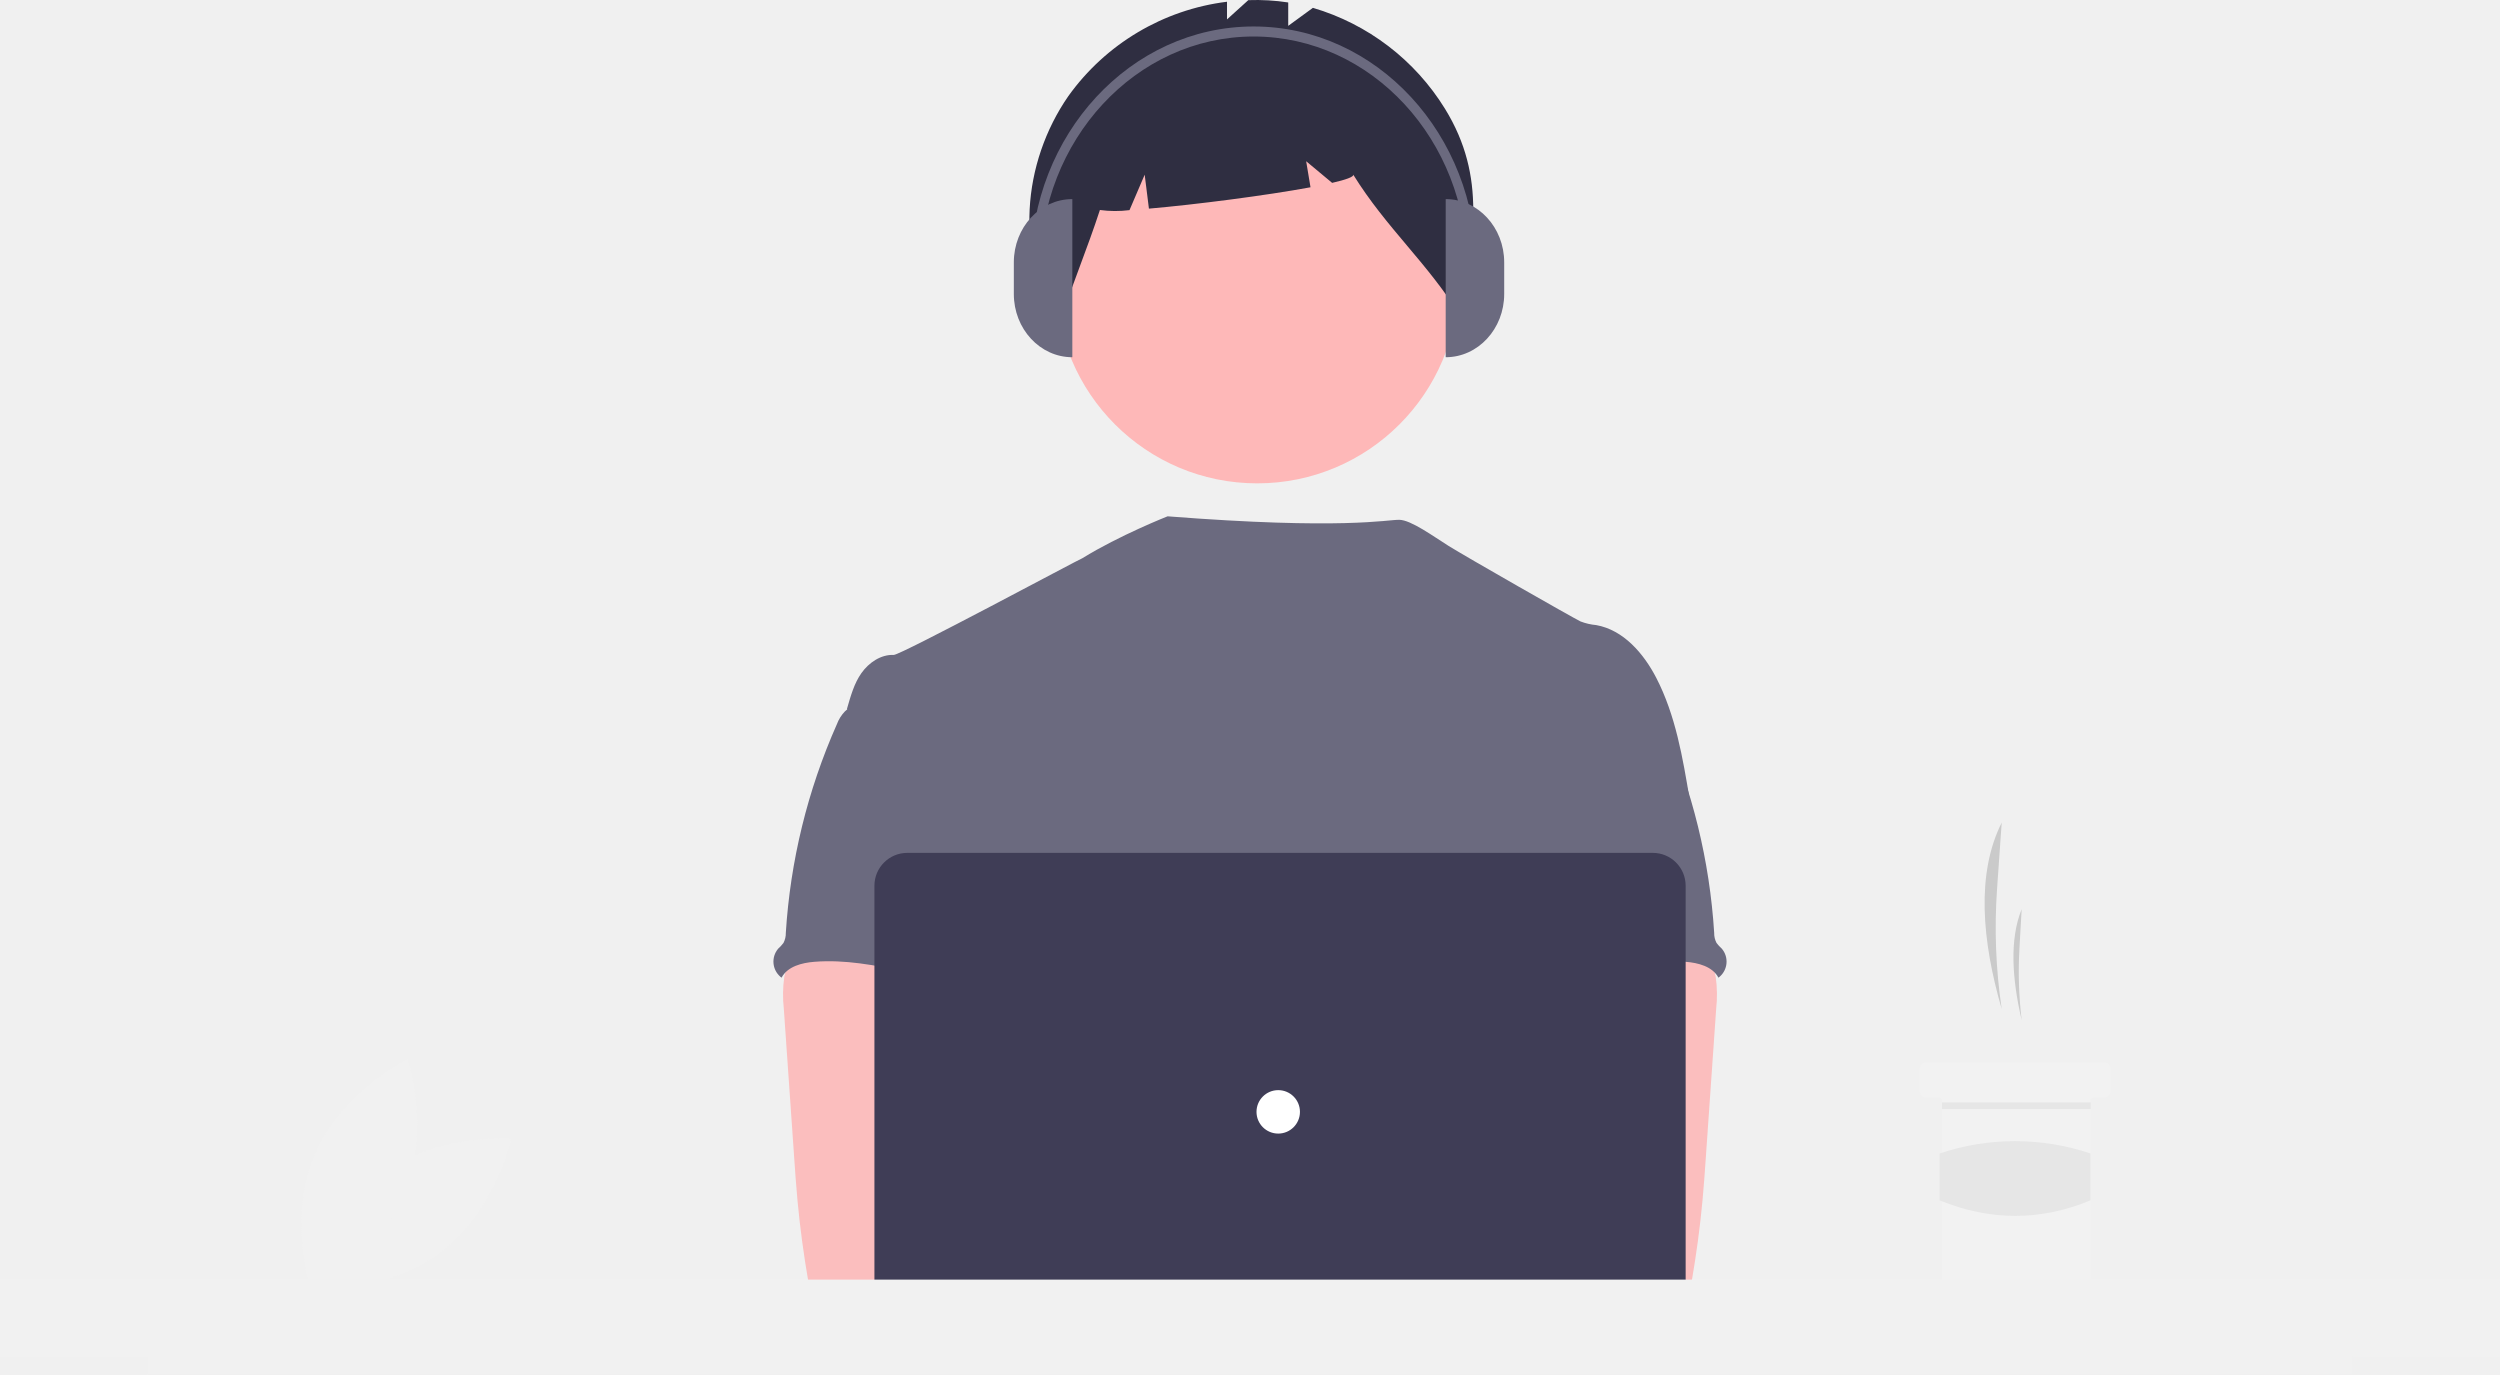
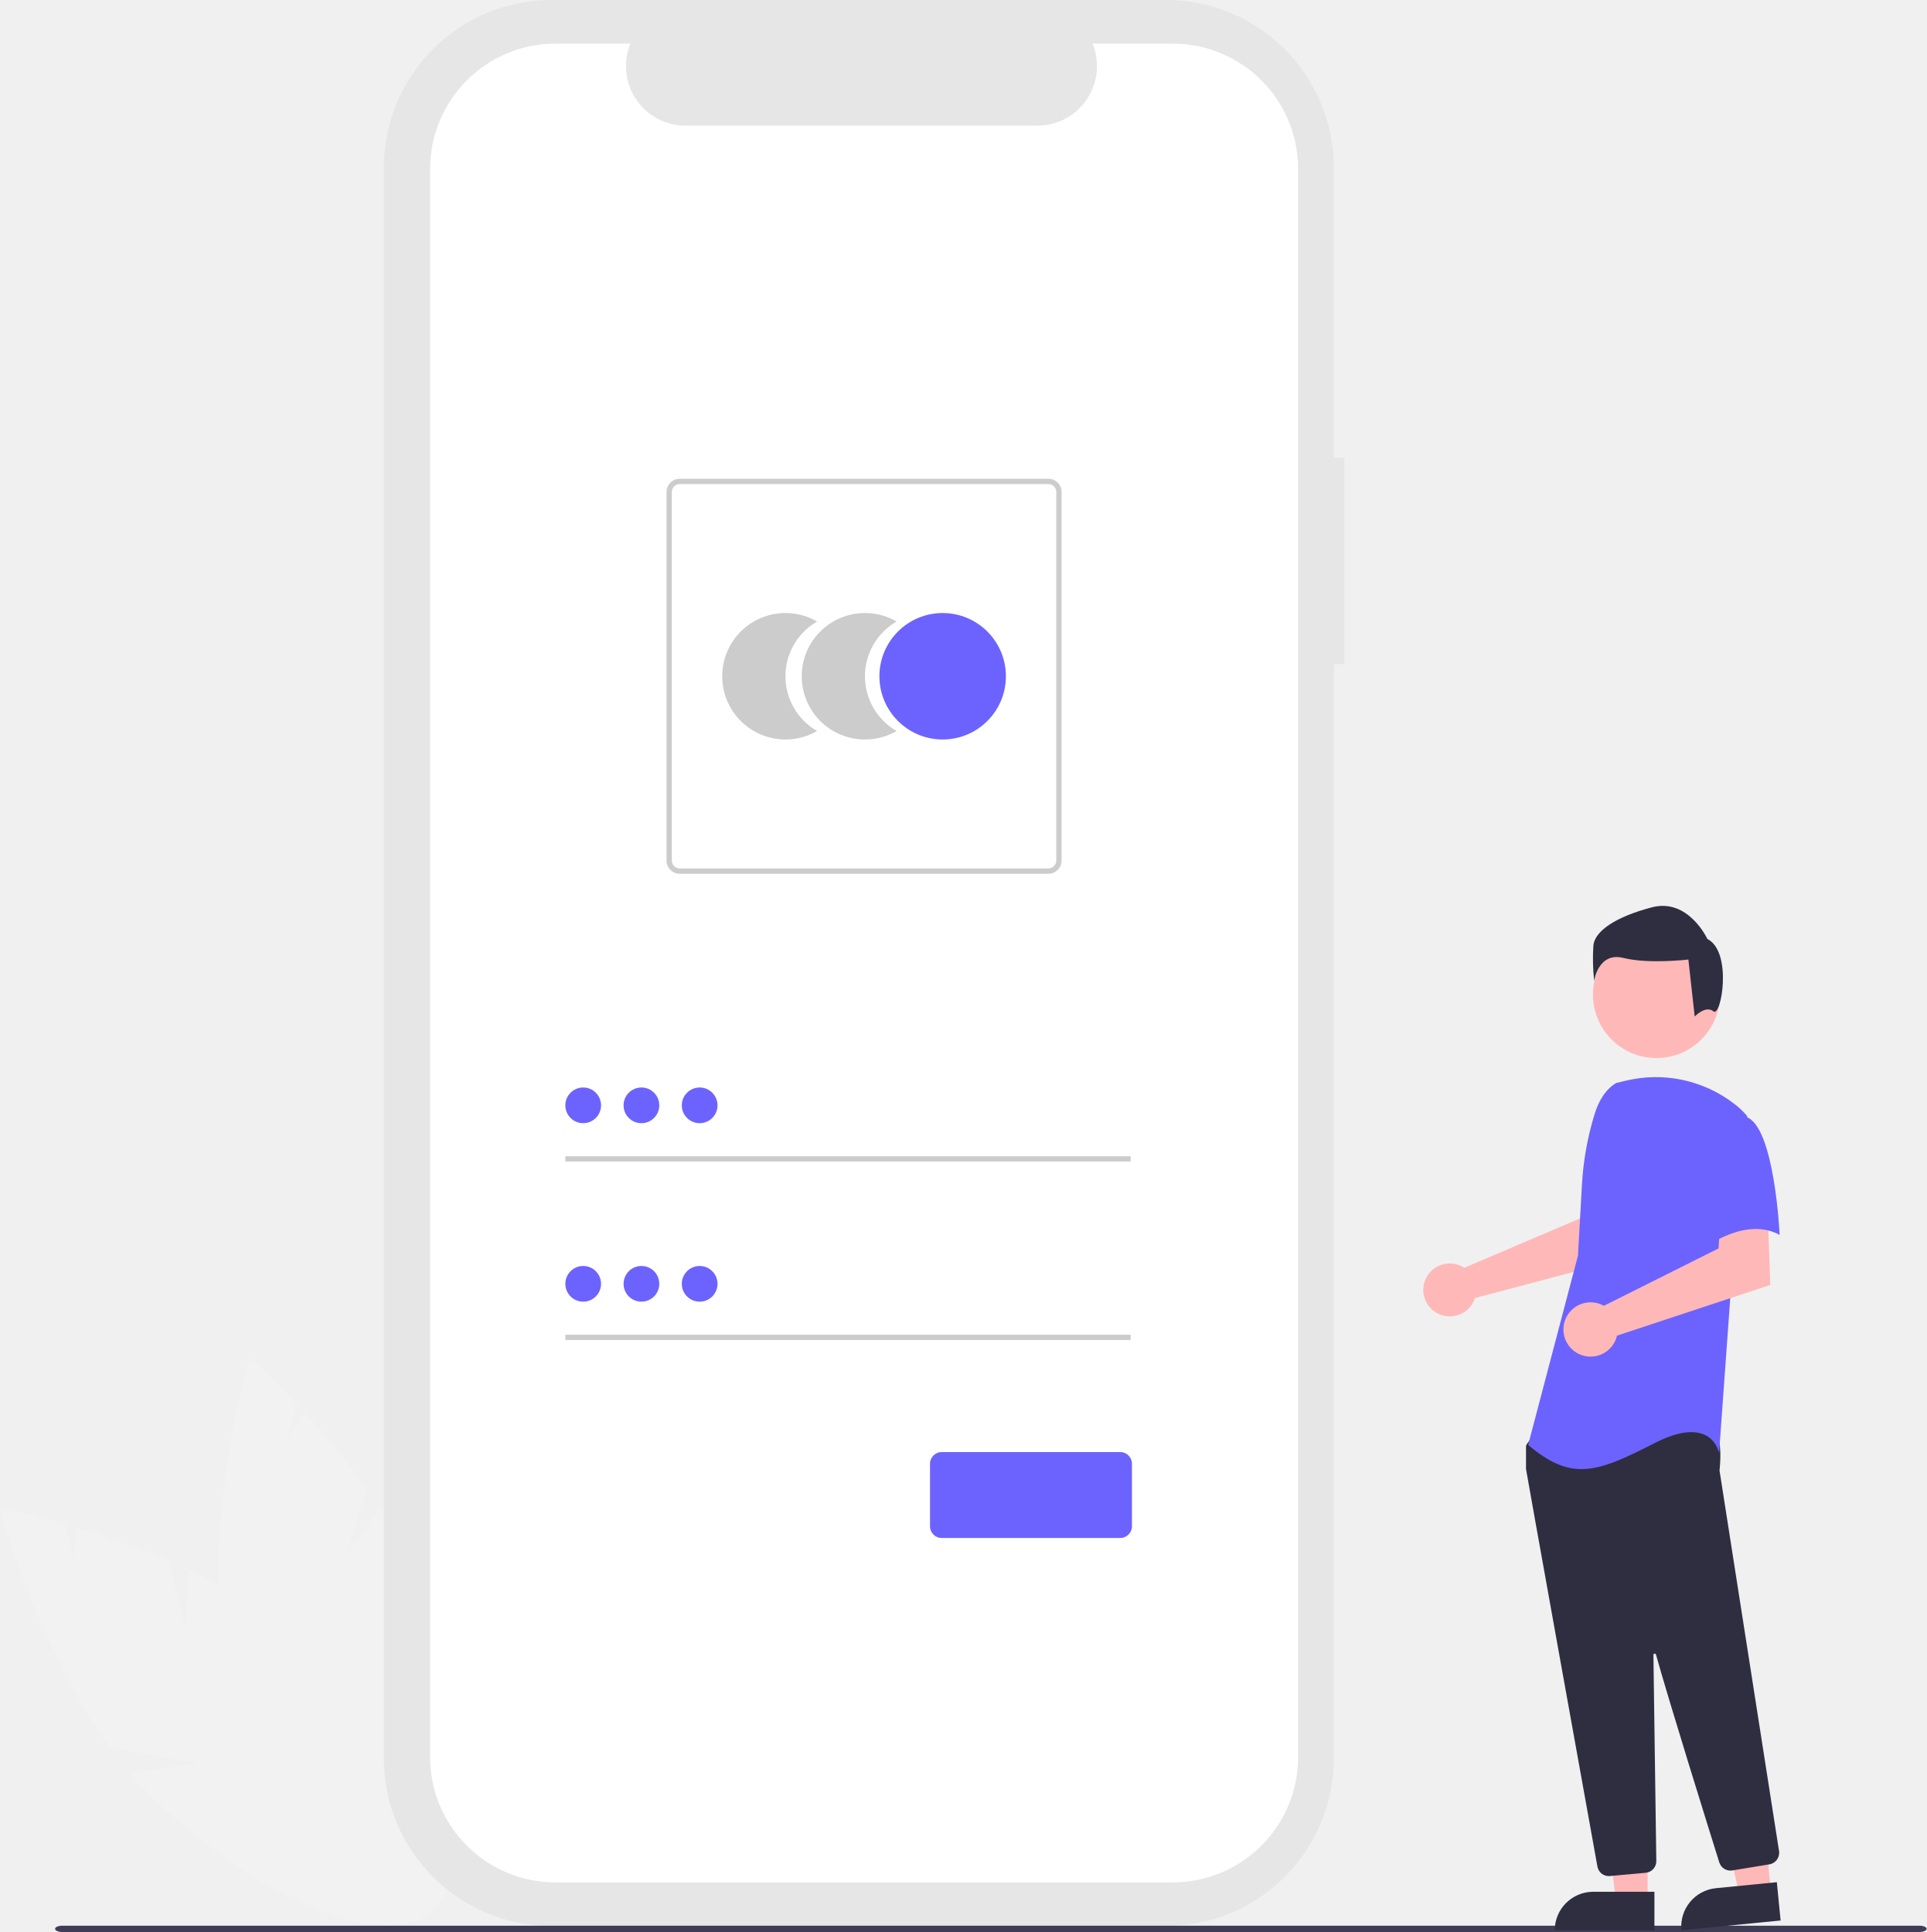
- <svg xmlns="http://www.w3.org/2000/svg" data-name="Layer 1" width="878.63" height="483" viewBox="0 0 878.63 483">
-   <path d="M294.716,621.203c-19.511,14.544-25.04,40.135-25.04,40.135s26.104,2.009,45.615-12.535,25.04-40.135,25.04-40.135S314.227,606.659,294.716,621.203Z" transform="translate(-160.6848 -208.5)" fill="#f1f1f1" data-darkreader-inline-fill="" style="--darkreader-inline-fill:#93918e;" />
-   <path d="M302.844,628.032c-9.377,22.456-32.862,34.028-32.862,34.028s-8.281-24.837,1.096-47.293,32.862-34.028,32.862-34.028S312.221,605.576,302.844,628.032Z" transform="translate(-160.6848 -208.5)" fill="#f1f1f1" data-darkreader-inline-fill="" style="--darkreader-inline-fill:#93918e;" />
-   <path d="M864.187,563.114h0a194.657,194.657,0,0,1-1.633-42.195l1.633-23.307h0c-9,17.908-6.966,41.479,0,65.502Z" transform="translate(-160.6848 -208.5)" fill="#cacaca" data-darkreader-inline-fill="" style="--darkreader-inline-fill:#827e78;" />
-   <path d="M871.205,567.013h0a143.091,143.091,0,0,1-.786-25.116l.786-13.873h0C866.875,538.683,867.854,552.713,871.205,567.013Z" transform="translate(-160.6848 -208.5)" fill="#cacaca" data-darkreader-inline-fill="" style="--darkreader-inline-fill:#827e78;" />
-   <path d="M902.401,584.17v7.798a2.352,2.352,0,0,1-2.339,2.339h-3.899a.777.777,0,0,0-.78.78v63.943a2.351,2.351,0,0,1-2.339,2.339H845.476a2.341,2.341,0,0,1-2.339-2.339V595.087a.782.782,0,0,0-.78-.78H837.678a2.341,2.341,0,0,1-2.339-2.339v-7.798a2.336,2.336,0,0,1,2.339-2.339h62.383A2.346,2.346,0,0,1,902.401,584.17Z" transform="translate(-160.6848 -208.5)" fill="#f2f2f2" data-darkreader-inline-fill="" style="--darkreader-inline-fill:#93918e;" />
-   <rect x="682.522" y="387.445" width="52.246" height="2.339" fill="#e6e6e6" data-darkreader-inline-fill="" style="--darkreader-inline-fill:#8e8c88;" />
-   <path d="M895.383,630.369c-17.483,7.235-35.156,7.315-53.026,0v-16.481a83.274,83.274,0,0,1,53.026,0Z" transform="translate(-160.6848 -208.5)" fill="#e6e6e6" data-darkreader-inline-fill="" style="--darkreader-inline-fill:#8e8c88;" />
-   <circle id="fff0188c-9915-4c0d-8339-9317a77083e8" data-name="Ellipse 276" cx="441.853" cy="99.211" r="70.666" fill="#feb8b8" data-darkreader-inline-fill="" style="--darkreader-inline-fill:#360000;" />
-   <path id="ac220ed6-7c3f-4d1e-8d82-3295770c496a-232" data-name="Path 1461" d="M668.54,246.746a81.614,81.614,0,0,0-46.43-35.492l-8.675,6.331v-8.22a75.123,75.123,0,0,0-14.032-.817l-7.485,6.772V209.11a80.834,80.834,0,0,0-55.763,33.169c-16.254,23.432-18.998,56.032-3.011,79.652,4.388-13.487,9.715-26.142,14.104-39.628a39.916,39.916,0,0,0,10.399.05l5.339-12.459,1.492,11.931c16.55-1.441,41.096-4.607,56.785-7.508l-1.526-9.154,9.128,7.606c4.806-1.106,7.66-2.11,7.425-2.877,11.668,18.811,25.948,30.826,37.616,49.637C678.337,293.006,683.437,270.951,668.54,246.746Z" transform="translate(-160.6848 -208.5)" fill="#2f2e41" data-darkreader-inline-fill="" style="--darkreader-inline-fill:#0e0e18;" />
-   <path d="M754.52,489.43c-2.43-14.619-4.936-29.519-11.731-42.689-4.466-8.626-11.554-16.847-21.11-18.552a20.422,20.422,0,0,1-5.497-1.272c-2.8-1.349-40.425-22.827-46.405-26.568-5.135-3.212-13.24-9.158-17.327-9.158-4.112-.09-19.878,3.579-81.414-1.231,0,0-16.905,6.663-29.985,14.743-.198-.131-63.869,34.06-66.261,33.97-4.53-.191-8.741,2.71-11.338,6.362-2.596,3.652-3.814,8.174-5.089,12.546,13.907,30.97,26.631,61.98,40.539,92.95a7.931,7.931,0,0,1,1.006,3.815,9.31,9.31,0,0,1-1.73,3.815c-6.82,10.956-6.603,24.736-5.858,37.613.746,12.877,1.668,26.478-4.087,38.02-1.565,3.169-3.601,6.069-5.089,9.238-3.486,7.177-4.746,30.131-2.71,37.842l255.121,7.309C730.067,673.102,754.52,489.43,754.52,489.43Z" transform="translate(-160.6848 -208.5)" fill="#6b6a7f" data-darkreader-inline-fill="" style="--darkreader-inline-fill:#32373a;" />
-   <path id="bb46eb08-8e3e-4ac5-913b-26d221d967b9-233" data-name="Path 1421" d="M436.31,551.903a45.043,45.043,0,0,0-.153,11.109l3.657,52.513c.343,4.949.681,9.887,1.146,14.824.877,9.581,2.188,19.086,3.815,28.578a5.09,5.09,0,0,0,5.216,4.949c16.096,3.406,32.726,3.27,49.153,2.342,25.067-1.399,89.198-4.046,93.116-9.136s1.635-13.322-3.474-17.438-89.739-14.149-89.739-14.149c.827-6.553,3.321-12.724,5.688-18.946,4.25-11.035,8.22-22.432,8.297-34.253s-4.377-24.25-14.061-31.022c-7.966-5.56-18.221-6.591-27.928-6.362-7.062.203-19.265-1.489-25.716,1.272C440.223,538.431,437.264,546.905,436.31,551.903Z" transform="translate(-160.6848 -208.5)" fill="#fbbebe" data-darkreader-inline-fill="" style="--darkreader-inline-fill:#310000;" />
-   <path id="efe93a1e-ccdd-49fd-af5f-e26394aa0937-234" data-name="Path 1430" d="M457.627,458.523a13.17,13.17,0,0,0-2.824,4.518A213.588,213.588,0,0,0,436.862,536.356a7.329,7.329,0,0,1-.827,3.55,15.535,15.535,0,0,1-1.87,2.023,7.024,7.024,0,0,0,.84,9.898q.173.146.356.281c2.099-3.951,7.125-5.242,11.592-5.586,21.389-1.692,42.282,8.259,63.734,7.508-1.514-5.23-3.691-10.256-4.925-15.548-5.459-23.502,8.156-49.089-.191-71.726-1.667-4.53-4.453-8.983-8.843-10.968a23.555,23.555,0,0,0-5.662-1.499c-5.421-.98-16.212-5.166-21.453-3.486-1.935.624-2.697,2.443-4.301,3.542C462.877,455.902,459.646,456.474,457.627,458.523Z" transform="translate(-160.6848 -208.5)" fill="#6b6a7f" data-darkreader-inline-fill="" style="--darkreader-inline-fill:#32373a;" />
-   <path id="a38c3c09-000b-42b7-8619-0229d8aff5e9-235" data-name="Path 1421" d="M754.672,536.183c-6.451-2.762-18.653-1.069-25.716-1.272-9.707-.229-19.962.802-27.928,6.362-9.684,6.772-14.137,19.201-14.061,31.022s4.046,23.218,8.297,34.253c2.366,6.222,4.861,12.393,5.688,18.946,0,0-84.63,10.034-89.739,14.149s-7.392,12.348-3.474,17.438,126.173,10.2,142.269,6.794a5.09,5.09,0,0,0,5.216-4.949c1.627-9.491,2.937-18.996,3.815-28.578.465-4.937.802-9.874,1.146-14.824l3.657-52.513a45.043,45.043,0,0,0-.153-11.109C762.736,546.905,759.777,538.431,754.672,536.183Z" transform="translate(-160.6848 -208.5)" fill="#fbbebe" data-darkreader-inline-fill="" style="--darkreader-inline-fill:#310000;" />
-   <path id="bd3879bf-5d05-49be-b690-c4d97e29a2ab-236" data-name="Path 1430" d="M734.687,454.346c-1.603-1.099-2.366-2.918-4.301-3.542-5.241-1.68-16.032,2.507-21.453,3.486a23.555,23.555,0,0,0-5.662,1.499c-4.389,1.985-7.175,6.438-8.843,10.968-8.347,22.637,5.268,48.224-.191,71.726-1.234,5.293-3.411,10.318-4.925,15.548,21.453.751,42.346-9.2,63.734-7.508,4.467.343,9.493,1.635,11.592,5.586q.183-.135.356-.281a7.024,7.024,0,0,0,.84-9.898,15.535,15.535,0,0,1-1.87-2.023,7.329,7.329,0,0,1-.827-3.55,213.588,213.588,0,0,0-17.941-73.316,13.17,13.17,0,0,0-2.824-4.518C740.354,456.474,737.123,455.902,734.687,454.346Z" transform="translate(-160.6848 -208.5)" fill="#6b6a7f" data-darkreader-inline-fill="" style="--darkreader-inline-fill:#32373a;" />
-   <circle cx="420.924" cy="438.81" r="19.073" fill="#fbbebe" data-darkreader-inline-fill="" style="--darkreader-inline-fill:#a56666;" />
-   <circle cx="463.156" cy="438.81" r="19.073" fill="#fbbebe" data-darkreader-inline-fill="" style="--darkreader-inline-fill:#a56666;" />
-   <path d="M741.572,690.288H479.542a11.552,11.552,0,0,1-11.539-11.539V519.783a11.552,11.552,0,0,1,11.539-11.539H741.572a11.552,11.552,0,0,1,11.539,11.539V678.75A11.552,11.552,0,0,1,741.572,690.288Z" transform="translate(-160.6848 -208.5)" fill="#3f3d56" data-darkreader-inline-fill="" style="--darkreader-inline-fill:#171625;" />
-   <circle id="bf1cdf42-3b4f-4239-91c9-f6802a29e918" data-name="Ellipse 263" cx="449.236" cy="390.766" r="7.635" fill="#fff" data-darkreader-inline-fill="" style="--darkreader-inline-fill:#999896;" />
-   <polygon points="878.63 449.724 0 449.724 0 476.724 51.97 476.724 51.97 483 826.68 483 826.68 476.724 878.63 476.724 878.63 449.724" fill="#f1f1f1" data-darkreader-inline-fill="" style="--darkreader-inline-fill:#0a0c0d;" />
-   <path d="M537.556,334.049h0c-11.355,0-20.559-9.952-20.559-22.229h0V300.705c0-12.277,9.205-22.229,20.559-22.229h0v55.574Z" transform="translate(-160.6848 -208.5)" fill="#6b6a7f" data-darkreader-inline-fill="" style="--darkreader-inline-fill:#645f55;" />
-   <path d="M668.779,278.476h0c11.355,0,20.559,9.952,20.559,22.229v11.115c0,12.277-9.205,22.229-20.559,22.229h0V278.476Z" transform="translate(-160.6848 -208.5)" fill="#6b6a7f" data-darkreader-inline-fill="" style="--darkreader-inline-fill:#645f55;" />
-   <path d="M679.553,302.452h-3.262c0-44.73-33.656-81.121-75.026-81.121-41.369,0-75.026,36.391-75.026,81.121h-3.262c0-46.675,35.12-84.648,78.288-84.648C644.433,217.804,679.553,255.777,679.553,302.452Z" transform="translate(-160.6848 -208.5)" fill="#6b6a7f" data-darkreader-inline-fill="" style="--darkreader-inline-fill:#32373a;" />
+ <svg xmlns="http://www.w3.org/2000/svg" data-name="Layer 1" width="744.848" height="747.077" viewBox="0 0 744.848 747.077">
+   <path id="fa3b9e12-7275-481e-bee9-64fd9595a50d-78" data-name="Path 1" d="M299.205,705.809l-6.56-25.872a335.967,335.967,0,0,0-35.643-12.788l-.828,12.024-3.358-13.247c-15.021-4.294-25.24-6.183-25.24-6.183s13.8,52.489,42.754,92.617l33.734,5.926-26.207,3.779a135.926,135.926,0,0,0,11.719,12.422c42.115,39.092,89.024,57.028,104.773,40.06s-5.625-62.412-47.74-101.5c-13.056-12.119-29.457-21.844-45.875-29.5Z" transform="translate(-227.576 -76.46149)" fill="#f2f2f2" />
+   <path id="bde08021-c30f-4979-a9d8-cb90b72b5ca2-79" data-name="Path 2" d="M361.591,677.706l7.758-25.538a335.94,335.94,0,0,0-23.9-29.371l-6.924,9.865,3.972-13.076c-10.641-11.436-18.412-18.335-18.412-18.335s-15.315,52.067-11.275,101.384l25.815,22.51-24.392-10.312a135.919,135.919,0,0,0,3.614,16.694c15.846,55.234,46.731,94.835,68.983,88.451s27.446-56.335,11.6-111.569c-4.912-17.123-13.926-33.926-24.023-48.965Z" transform="translate(-227.576 -76.46149)" fill="#f2f2f2" />
+   <path id="b3ac2088-de9b-4f7f-bc99-0ed9705c1a9d-80" data-name="Path 22" d="M747.327,253.445h-4.092v-112.1a64.883,64.883,0,0,0-64.883-64.883H440.845a64.883,64.883,0,0,0-64.883,64.883v615a64.883,64.883,0,0,0,64.883,64.883H678.352a64.883,64.883,0,0,0,64.882-64.883v-423.105h4.092Z" transform="translate(-227.576 -76.46149)" fill="#e6e6e6" />
+   <path id="b2715b96-3117-487c-acc0-20904544b5b7-81" data-name="Path 23" d="M680.97,93.335h-31a23.02,23.02,0,0,1-21.316,31.714H492.589a23.02,23.02,0,0,1-21.314-31.714H442.319a48.454,48.454,0,0,0-48.454,48.454v614.107a48.454,48.454,0,0,0,48.454,48.454H680.97a48.454,48.454,0,0,0,48.454-48.454h0V141.788a48.454,48.454,0,0,0-48.454-48.453Z" transform="translate(-227.576 -76.46149)" fill="#fff" />
+   <path id="b06d66ec-6c84-45dd-8c27-1263a6253192-82" data-name="Path 6" d="M531.234,337.965a24.437,24.437,0,0,1,12.23-21.174,24.45,24.45,0,1,0,0,42.345A24.434,24.434,0,0,1,531.234,337.965Z" transform="translate(-227.576 -76.46149)" fill="#ccc" />
+   <path id="e73810fe-4cf4-40cc-8c7c-ca544ce30bd4-83" data-name="Path 7" d="M561.971,337.965a24.436,24.436,0,0,1,12.23-21.174,24.45,24.45,0,1,0,0,42.345A24.434,24.434,0,0,1,561.971,337.965Z" transform="translate(-227.576 -76.46149)" fill="#ccc" />
+   <circle id="a4813fcf-056e-4514-bb8b-e6506f49341f" data-name="Ellipse 1" cx="364.434" cy="261.502" r="24.45" fill="#6c63ff" />
+   <path id="bbe451c3-febc-41ba-8083-4c8307a2e73e-84" data-name="Path 8" d="M632.872,414.33h-142.5a5.123,5.123,0,0,1-5.117-5.117v-142.5a5.123,5.123,0,0,1,5.117-5.117h142.5a5.123,5.123,0,0,1,5.117,5.117v142.5A5.123,5.123,0,0,1,632.872,414.33Zm-142.5-150.686a3.073,3.073,0,0,0-3.07,3.07v142.5a3.073,3.073,0,0,0,3.07,3.07h142.5a3.073,3.073,0,0,0,3.07-3.07v-142.5a3.073,3.073,0,0,0-3.07-3.07Z" transform="translate(-227.576 -76.46149)" fill="#ccc" />
+   <rect id="bb28937d-932f-4fdf-befe-f406e51091fe" data-name="Rectangle 1" x="218.562" y="447.102" width="218.552" height="2.047" fill="#ccc" />
+   <circle id="fcef55fc-4968-45b2-93bb-1a1080c85fc7" data-name="Ellipse 2" cx="225.464" cy="427.42" r="6.902" fill="#6c63ff" />
+   <rect id="ff33d889-4c74-4b91-85ef-b4882cc8fe76" data-name="Rectangle 2" x="218.562" y="516.118" width="218.552" height="2.047" fill="#ccc" />
+   <circle id="e8fa0310-b872-4adf-aedd-0c6eda09f3b8" data-name="Ellipse 3" cx="225.464" cy="496.437" r="6.902" fill="#6c63ff" />
+   <path d="M660.69,671.172H591.622a4.505,4.505,0,0,1-4.5-4.5v-24.208a4.505,4.505,0,0,1,4.5-4.5h69.068a4.505,4.505,0,0,1,4.5,4.5v24.208A4.505,4.505,0,0,1,660.69,671.172Z" transform="translate(-227.576 -76.46149)" fill="#6c63ff" />
+   <circle id="e12ee00d-aa4a-4413-a013-11d20b7f97f7" data-name="Ellipse 7" cx="247.978" cy="427.42" r="6.902" fill="#6c63ff" />
+   <circle id="f58f497e-6949-45c8-be5f-eee2aa0f6586" data-name="Ellipse 8" cx="270.492" cy="427.42" r="6.902" fill="#6c63ff" />
+   <circle id="b4d4939a-c6e6-4f4d-ba6c-e8b05485017d" data-name="Ellipse 9" cx="247.978" cy="496.437" r="6.902" fill="#6c63ff" />
+   <circle id="aff120b1-519b-4e96-ac87-836aa55663de" data-name="Ellipse 10" cx="270.492" cy="496.437" r="6.902" fill="#6c63ff" />
+   <path id="f1094013-1297-477a-ac57-08eac07c4bd5-85" data-name="Path 88" d="M969.642,823.539H251.656c-1.537,0-2.782-.546-2.782-1.218s1.245-1.219,2.782-1.219H969.642c1.536,0,2.782.546,2.782,1.219S971.178,823.539,969.642,823.539Z" transform="translate(-227.576 -76.46149)" fill="#3f3d56" />
+   <path d="M792.253,565.923a10.094,10.094,0,0,1,1.411.787l44.852-19.143,1.601-11.815,17.922-.11-1.059,27.098-59.2,15.656a10.608,10.608,0,0,1-.447,1.208,10.235,10.235,0,1,1-5.079-13.682Z" transform="translate(-227.576 -76.46149)" fill="#ffb8b8" />
+   <polygon points="636.98 735.021 624.72 735.021 618.888 687.733 636.982 687.734 636.98 735.021" fill="#ffb8b8" />
+   <path d="M615.963,731.518h23.644a0,0,0,0,1,0,0v14.887a0,0,0,0,1,0,0H601.076a0,0,0,0,1,0,0v0A14.887,14.887,0,0,1,615.963,731.518Z" fill="#2f2e41" />
+   <polygon points="684.66 731.557 672.459 732.759 662.018 686.271 680.025 684.497 684.66 731.557" fill="#ffb8b8" />
+   <path d="M891.686,806.128h23.644a0,0,0,0,1,0,0v14.887a0,0,0,0,1,0,0H876.799a0,0,0,0,1,0,0v0A14.887,14.887,0,0,1,891.686,806.128Z" transform="translate(-303.0087 15.2906) rotate(-5.62529)" fill="#2f2e41" />
+   <circle cx="640.393" cy="384.574" r="24.561" fill="#ffb8b8" />
+   <path d="M849.556,801.919a4.471,4.471,0,0,1-4.415-3.697c-6.346-35.226-27.088-150.405-27.584-153.596a1.427,1.427,0,0,1-.016-.222v-8.588a1.489,1.489,0,0,1,.279-.872l2.74-3.838a1.478,1.478,0,0,1,1.144-.625c15.622-.732,66.784-2.879,69.256.209h0c2.482,3.104,1.605,12.507,1.404,14.36l.01.193,22.985,146.995a4.512,4.512,0,0,1-3.715,5.135l-14.356,2.365a4.521,4.521,0,0,1-5.025-3.093c-4.44-14.188-19.329-61.918-24.489-80.387a.499.499,0,0,0-.98.139c.258,17.605.881,62.523,1.096,78.037l.023,1.671a4.518,4.518,0,0,1-4.093,4.536l-13.844,1.258C849.836,801.914,849.695,801.919,849.556,801.919Z" transform="translate(-227.576 -76.46149)" fill="#2f2e41" />
+   <path id="ae7af94f-88d7-4204-9f07-e3651de85c05-86" data-name="Path 99" d="M852.381,495.254c-4.286,2.548-6.851,7.23-8.323,11.995a113.681,113.681,0,0,0-4.884,27.159l-1.556,27.6-19.255,73.17c16.689,14.121,26.315,10.912,48.78-.639s25.032,3.851,25.032,3.851l4.492-62.258,6.418-68.032a30.164,30.164,0,0,0-4.861-4.674,49.658,49.658,0,0,0-42.442-8.995Z" transform="translate(-227.576 -76.46149)" fill="#6c63ff" />
+   <path d="M846.127,580.7a10.526,10.526,0,0,1,1.501.704l44.348-22.197.736-12.026,18.294-1.261.98,27.413L852.72,592.932a10.496,10.496,0,1,1-6.593-12.232Z" transform="translate(-227.576 -76.46149)" fill="#ffb8b8" />
+   <path id="a6768b0e-63d0-4b31-8462-9b2e0b00f0fd-87" data-name="Path 101" d="M902.766,508.412c10.912,3.851,12.834,45.574,12.834,45.574-12.837-7.06-28.241,4.493-28.241,4.493s-3.209-10.912-7.06-25.032a24.53,24.53,0,0,1,5.134-23.106S891.854,504.558,902.766,508.412Z" transform="translate(-227.576 -76.46149)" fill="#6c63ff" />
+   <path id="bfd7963f-0cf8-4885-9d3a-2c00bccda2e3-88" data-name="Path 102" d="M889.991,467.531c-3.06-2.448-7.235,2.002-7.235,2.002l-2.448-22.033s-15.301,1.833-25.093-.612-11.323,8.875-11.323,8.875a78.58,78.58,0,0,1-.306-13.771c.612-5.508,8.568-11.017,22.645-14.689S887.652,439.543,887.652,439.543C897.445,444.439,893.051,469.979,889.991,467.531Z" transform="translate(-227.576 -76.46149)" fill="#2f2e41" />
</svg>
